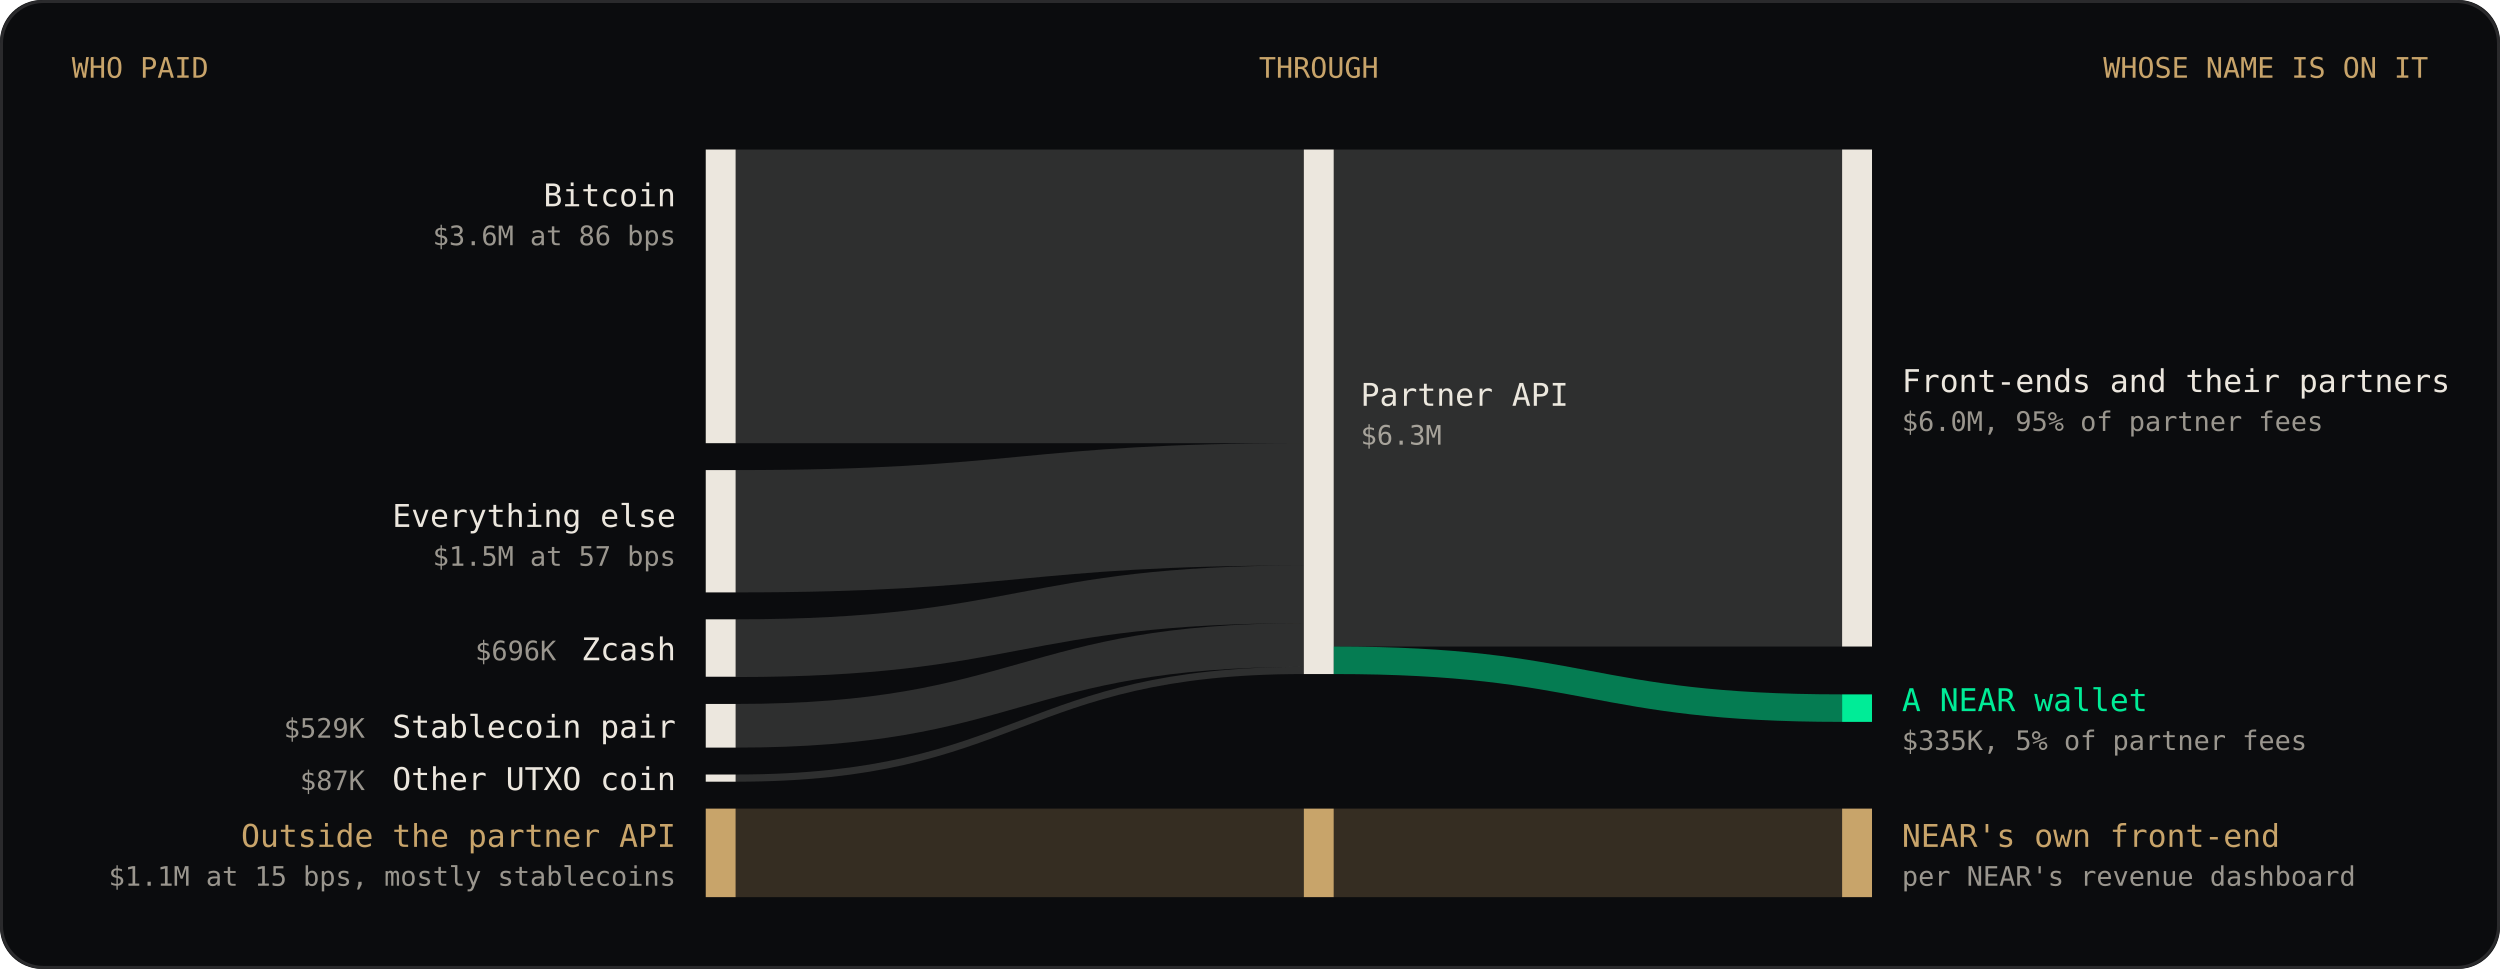
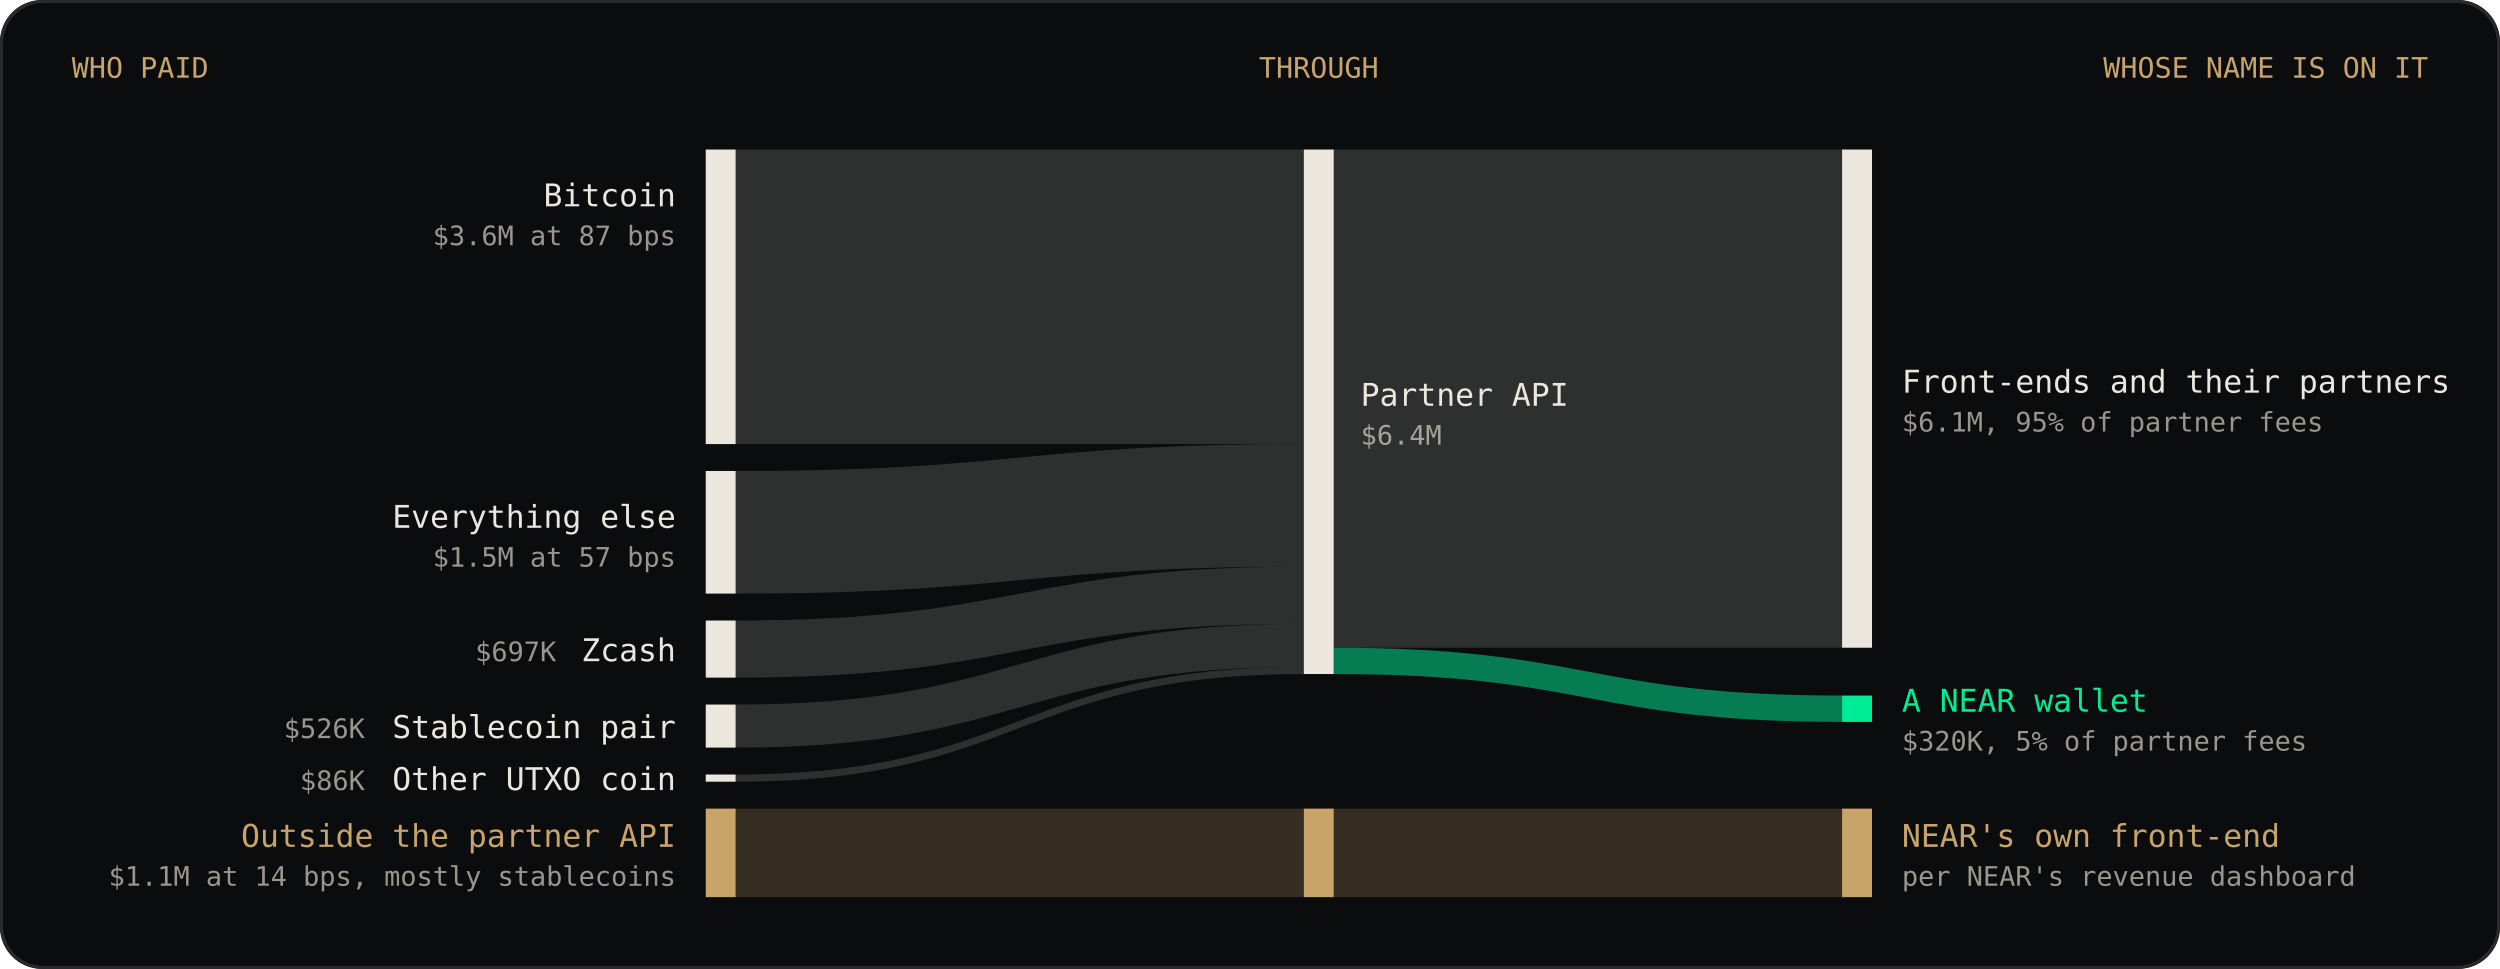
<svg xmlns="http://www.w3.org/2000/svg" viewBox="0 0 836 324" width="836" height="324" font-family="'JetBrains Mono', ui-monospace, SFMono-Regular, Menlo, Consolas, monospace" font-size="9">
  <rect width="836" height="324" rx="14" fill="#0b0c0e" />
  <rect x="0.5" y="0.5" width="835" height="323" rx="14" fill="none" stroke="#2a2a2c" />
  <text x="24.0" y="26.0" fill="#c8a46a" font-size="9.5" font-weight="500" text-anchor="start">WHO PAID</text>
  <text x="441.0" y="26.0" fill="#c8a46a" font-size="9.5" font-weight="500" text-anchor="middle">THROUGH</text>
  <text x="812.0" y="26.0" fill="#c8a46a" font-size="9.5" font-weight="500" text-anchor="end">WHOSE NAME IS ON IT</text>
-   <rect x="236.0" y="50.0" width="10.0" height="98.2" fill="#ece7de" />
+   <rect x="236.0" y="50.0" width="10.0" height="98.5" fill="#ece7de" />
  <text x="226.0" y="69.0" fill="#ece7de" font-size="10.5" font-weight="400" text-anchor="end">Bitcoin</text>
-   <text x="226.0" y="82.0" fill="#9a968e" font-size="9" font-weight="400" text-anchor="end">$3.6M at 86 bps</text>
-   <path d="M246.0 50.0 C341.0 50.0 341.0 50.0 436.0 50.0 L436.0 148.2 C341.0 148.2 341.0 148.2 246.0 148.2 Z" fill="#ece7de" fill-opacity="0.16" />
-   <rect x="236.0" y="157.2" width="10.0" height="40.9" fill="#ece7de" />
-   <text x="226.0" y="176.2" fill="#ece7de" font-size="10.5" font-weight="400" text-anchor="end">Everything else</text>
-   <text x="226.0" y="189.2" fill="#9a968e" font-size="9" font-weight="400" text-anchor="end">$1.5M at 57 bps</text>
-   <path d="M246.0 157.2 C341.0 157.2 341.0 148.2 436.0 148.2 L436.0 189.1 C341.0 189.1 341.0 198.1 246.0 198.1 Z" fill="#ece7de" fill-opacity="0.16" />
-   <rect x="236.0" y="207.1" width="10.0" height="19.2" fill="#ece7de" />
-   <text x="226.0" y="220.8" fill="#ece7de" font-size="10.5" font-weight="400" text-anchor="end">Zcash</text>
-   <text x="186.0" y="220.8" fill="#9a968e" font-size="9" font-weight="400" text-anchor="end">$696K</text>
-   <path d="M246.0 207.1 C341.0 207.1 341.0 189.1 436.0 189.1 L436.0 208.4 C341.0 208.4 341.0 226.4 246.0 226.4 Z" fill="#ece7de" fill-opacity="0.16" />
-   <rect x="236.0" y="235.4" width="10.0" height="14.6" fill="#ece7de" />
-   <text x="226.0" y="246.7" fill="#ece7de" font-size="10.5" font-weight="400" text-anchor="end">Stablecoin pair</text>
-   <text x="122.0" y="246.7" fill="#9a968e" font-size="9" font-weight="400" text-anchor="end">$529K</text>
-   <path d="M246.0 235.4 C341.0 235.4 341.0 208.4 436.0 208.4 L436.0 223.0 C341.0 223.0 341.0 250.0 246.0 250.0 Z" fill="#ece7de" fill-opacity="0.16" />
+   <text x="226.0" y="82.0" fill="#9a968e" font-size="9" font-weight="400" text-anchor="end">$3.6M at 87 bps</text>
+   <path d="M246.0 50.0 C341.0 50.0 341.0 50.0 436.0 50.0 L436.0 148.5 C341.0 148.5 341.0 148.5 246.0 148.5 Z" fill="#ece7de" fill-opacity="0.16" />
+   <rect x="236.0" y="157.5" width="10.0" height="41.0" fill="#ece7de" />
+   <text x="226.0" y="176.5" fill="#ece7de" font-size="10.5" font-weight="400" text-anchor="end">Everything else</text>
+   <text x="226.0" y="189.5" fill="#9a968e" font-size="9" font-weight="400" text-anchor="end">$1.5M at 57 bps</text>
+   <path d="M246.0 157.5 C341.0 157.5 341.0 148.5 436.0 148.5 L436.0 189.5 C341.0 189.5 341.0 198.5 246.0 198.5 Z" fill="#ece7de" fill-opacity="0.16" />
+   <rect x="236.0" y="207.5" width="10.0" height="19.1" fill="#ece7de" />
+   <text x="226.0" y="221.1" fill="#ece7de" font-size="10.5" font-weight="400" text-anchor="end">Zcash</text>
+   <text x="186.0" y="221.1" fill="#9a968e" font-size="9" font-weight="400" text-anchor="end">$697K</text>
+   <path d="M246.0 207.5 C341.0 207.5 341.0 189.5 436.0 189.5 L436.0 208.6 C341.0 208.6 341.0 226.6 246.0 226.6 Z" fill="#ece7de" fill-opacity="0.16" />
+   <rect x="236.0" y="235.6" width="10.0" height="14.4" fill="#ece7de" />
+   <text x="226.0" y="246.8" fill="#ece7de" font-size="10.5" font-weight="400" text-anchor="end">Stablecoin pair</text>
+   <text x="122.0" y="246.8" fill="#9a968e" font-size="9" font-weight="400" text-anchor="end">$526K</text>
+   <path d="M246.0 235.6 C341.0 235.6 341.0 208.6 436.0 208.6 L436.0 223.0 C341.0 223.0 341.0 250.0 246.0 250.0 Z" fill="#ece7de" fill-opacity="0.16" />
  <rect x="236.0" y="259.0" width="10.0" height="2.4" fill="#ece7de" />
  <text x="226.0" y="264.2" fill="#ece7de" font-size="10.5" font-weight="400" text-anchor="end">Other UTXO coin</text>
-   <text x="122.0" y="264.2" fill="#9a968e" font-size="9" font-weight="400" text-anchor="end">$87K</text>
+   <text x="122.0" y="264.2" fill="#9a968e" font-size="9" font-weight="400" text-anchor="end">$86K</text>
  <path d="M246.0 259.0 C341.0 259.0 341.0 223.0 436.0 223.0 L436.0 225.4 C341.0 225.4 341.0 261.4 246.0 261.4 Z" fill="#ece7de" fill-opacity="0.16" />
  <rect x="236.0" y="270.4" width="10.0" height="29.6" fill="#c8a46a" />
  <text x="226.0" y="283.2" fill="#c8a46a" font-size="10.5" font-weight="400" text-anchor="end">Outside the partner API</text>
-   <text x="226.0" y="296.2" fill="#9a968e" font-size="9" font-weight="400" text-anchor="end">$1.1M at 15 bps, mostly stablecoins</text>
+   <text x="226.0" y="296.2" fill="#9a968e" font-size="9" font-weight="400" text-anchor="end">$1.1M at 14 bps, mostly stablecoins</text>
  <path d="M246.0 270.4 C341.0 270.4 341.0 270.4 436.0 270.4 L436.0 300.0 C341.0 300.0 341.0 300.0 246.0 300.0 Z" fill="#c8a46a" fill-opacity="0.22" />
  <rect x="436.0" y="50.0" width="10.0" height="175.4" fill="#ece7de" />
  <rect x="436.0" y="270.4" width="10.0" height="29.6" fill="#c8a46a" />
  <text x="455.0" y="135.7" fill="#ece7de" font-size="10.5" font-weight="400" text-anchor="start">Partner API</text>
-   <text x="455.0" y="148.7" fill="#9a968e" font-size="9" font-weight="400" text-anchor="start">$6.3M</text>
-   <path d="M446.0 50.0 C531.0 50.0 531.0 50.0 616.0 50.0 L616.0 216.2 C531.0 216.2 531.0 216.2 446.0 216.2 Z" fill="#ece7de" fill-opacity="0.16" />
-   <path d="M446.0 216.2 C531.0 216.2 531.0 232.2 616.0 232.2 L616.0 241.4 C531.0 241.4 531.0 225.4 446.0 225.4 Z" fill="#00ec97" fill-opacity="0.5" />
+   <text x="455.0" y="148.7" fill="#9a968e" font-size="9" font-weight="400" text-anchor="start">$6.4M</text>
+   <path d="M446.0 50.0 C531.0 50.0 531.0 50.0 616.0 50.0 L616.0 216.6 C531.0 216.6 531.0 216.6 446.0 216.6 Z" fill="#ece7de" fill-opacity="0.16" />
+   <path d="M446.0 216.6 C531.0 216.6 531.0 232.6 616.0 232.6 L616.0 241.4 C531.0 241.4 531.0 225.4 446.0 225.4 Z" fill="#00ec97" fill-opacity="0.5" />
  <path d="M446.0 270.4 C531.0 270.4 531.0 270.4 616.0 270.4 L616.0 300.0 C531.0 300.0 531.0 300.0 446.0 300.0 Z" fill="#c8a46a" fill-opacity="0.22" />
-   <rect x="616.0" y="50.0" width="10.0" height="166.2" fill="#ece7de" />
-   <rect x="616.0" y="232.2" width="10.0" height="9.2" fill="#00ec97" />
+   <rect x="616.0" y="50.0" width="10.0" height="166.6" fill="#ece7de" />
+   <rect x="616.0" y="232.6" width="10.0" height="8.8" fill="#00ec97" />
  <rect x="616.0" y="270.4" width="10.0" height="29.6" fill="#c8a46a" />
-   <text x="636.0" y="131.1" fill="#ece7de" font-size="10.5" font-weight="400" text-anchor="start">Front-ends and their partners</text>
-   <text x="636.0" y="144.1" fill="#9a968e" font-size="9" font-weight="400" text-anchor="start">$6.0M, 95% of partner fees</text>
-   <text x="636.0" y="237.8" fill="#00ec97" font-size="10.5" font-weight="400" text-anchor="start">A NEAR wallet</text>
-   <text x="636.0" y="250.8" fill="#9a968e" font-size="9" font-weight="400" text-anchor="start">$335K, 5% of partner fees</text>
+   <text x="636.0" y="131.3" fill="#ece7de" font-size="10.5" font-weight="400" text-anchor="start">Front-ends and their partners</text>
+   <text x="636.0" y="144.3" fill="#9a968e" font-size="9" font-weight="400" text-anchor="start">$6.1M, 95% of partner fees</text>
+   <text x="636.0" y="238.0" fill="#00ec97" font-size="10.5" font-weight="400" text-anchor="start">A NEAR wallet</text>
+   <text x="636.0" y="251.0" fill="#9a968e" font-size="9" font-weight="400" text-anchor="start">$320K, 5% of partner fees</text>
  <text x="636.0" y="283.2" fill="#c8a46a" font-size="10.5" font-weight="400" text-anchor="start">NEAR's own front-end</text>
  <text x="636.0" y="296.2" fill="#9a968e" font-size="9" font-weight="400" text-anchor="start">per NEAR's revenue dashboard</text>
</svg>
